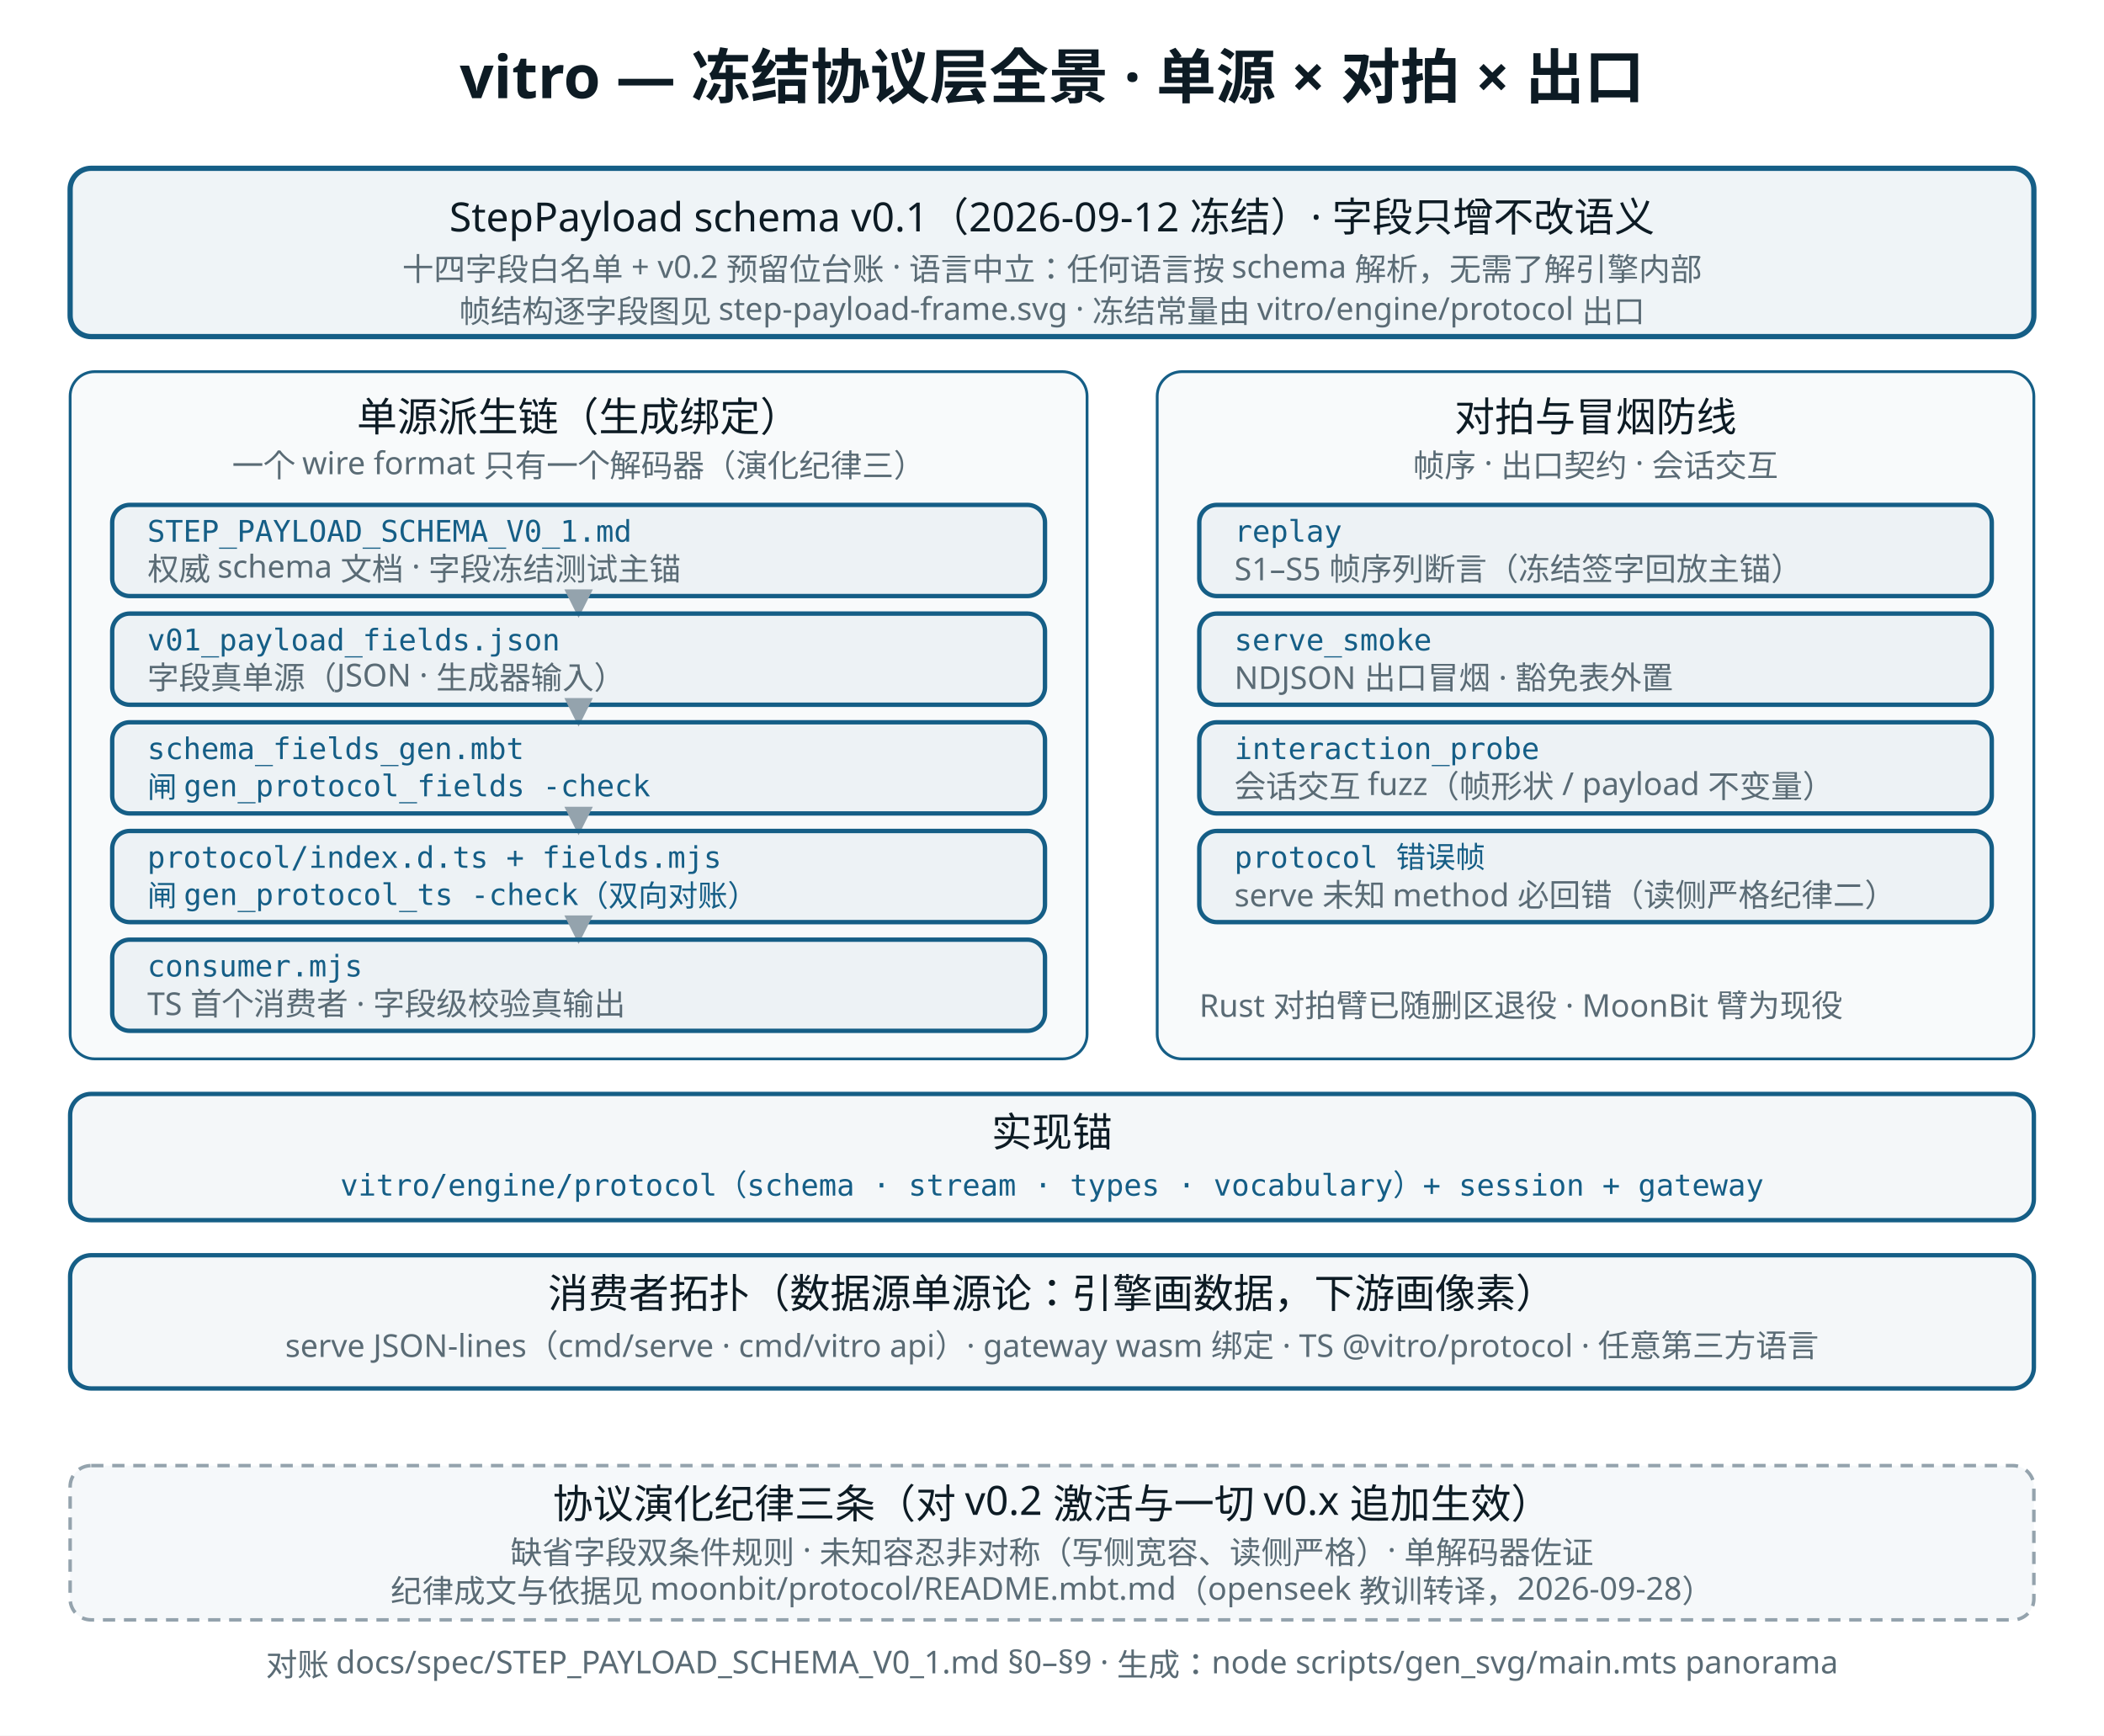
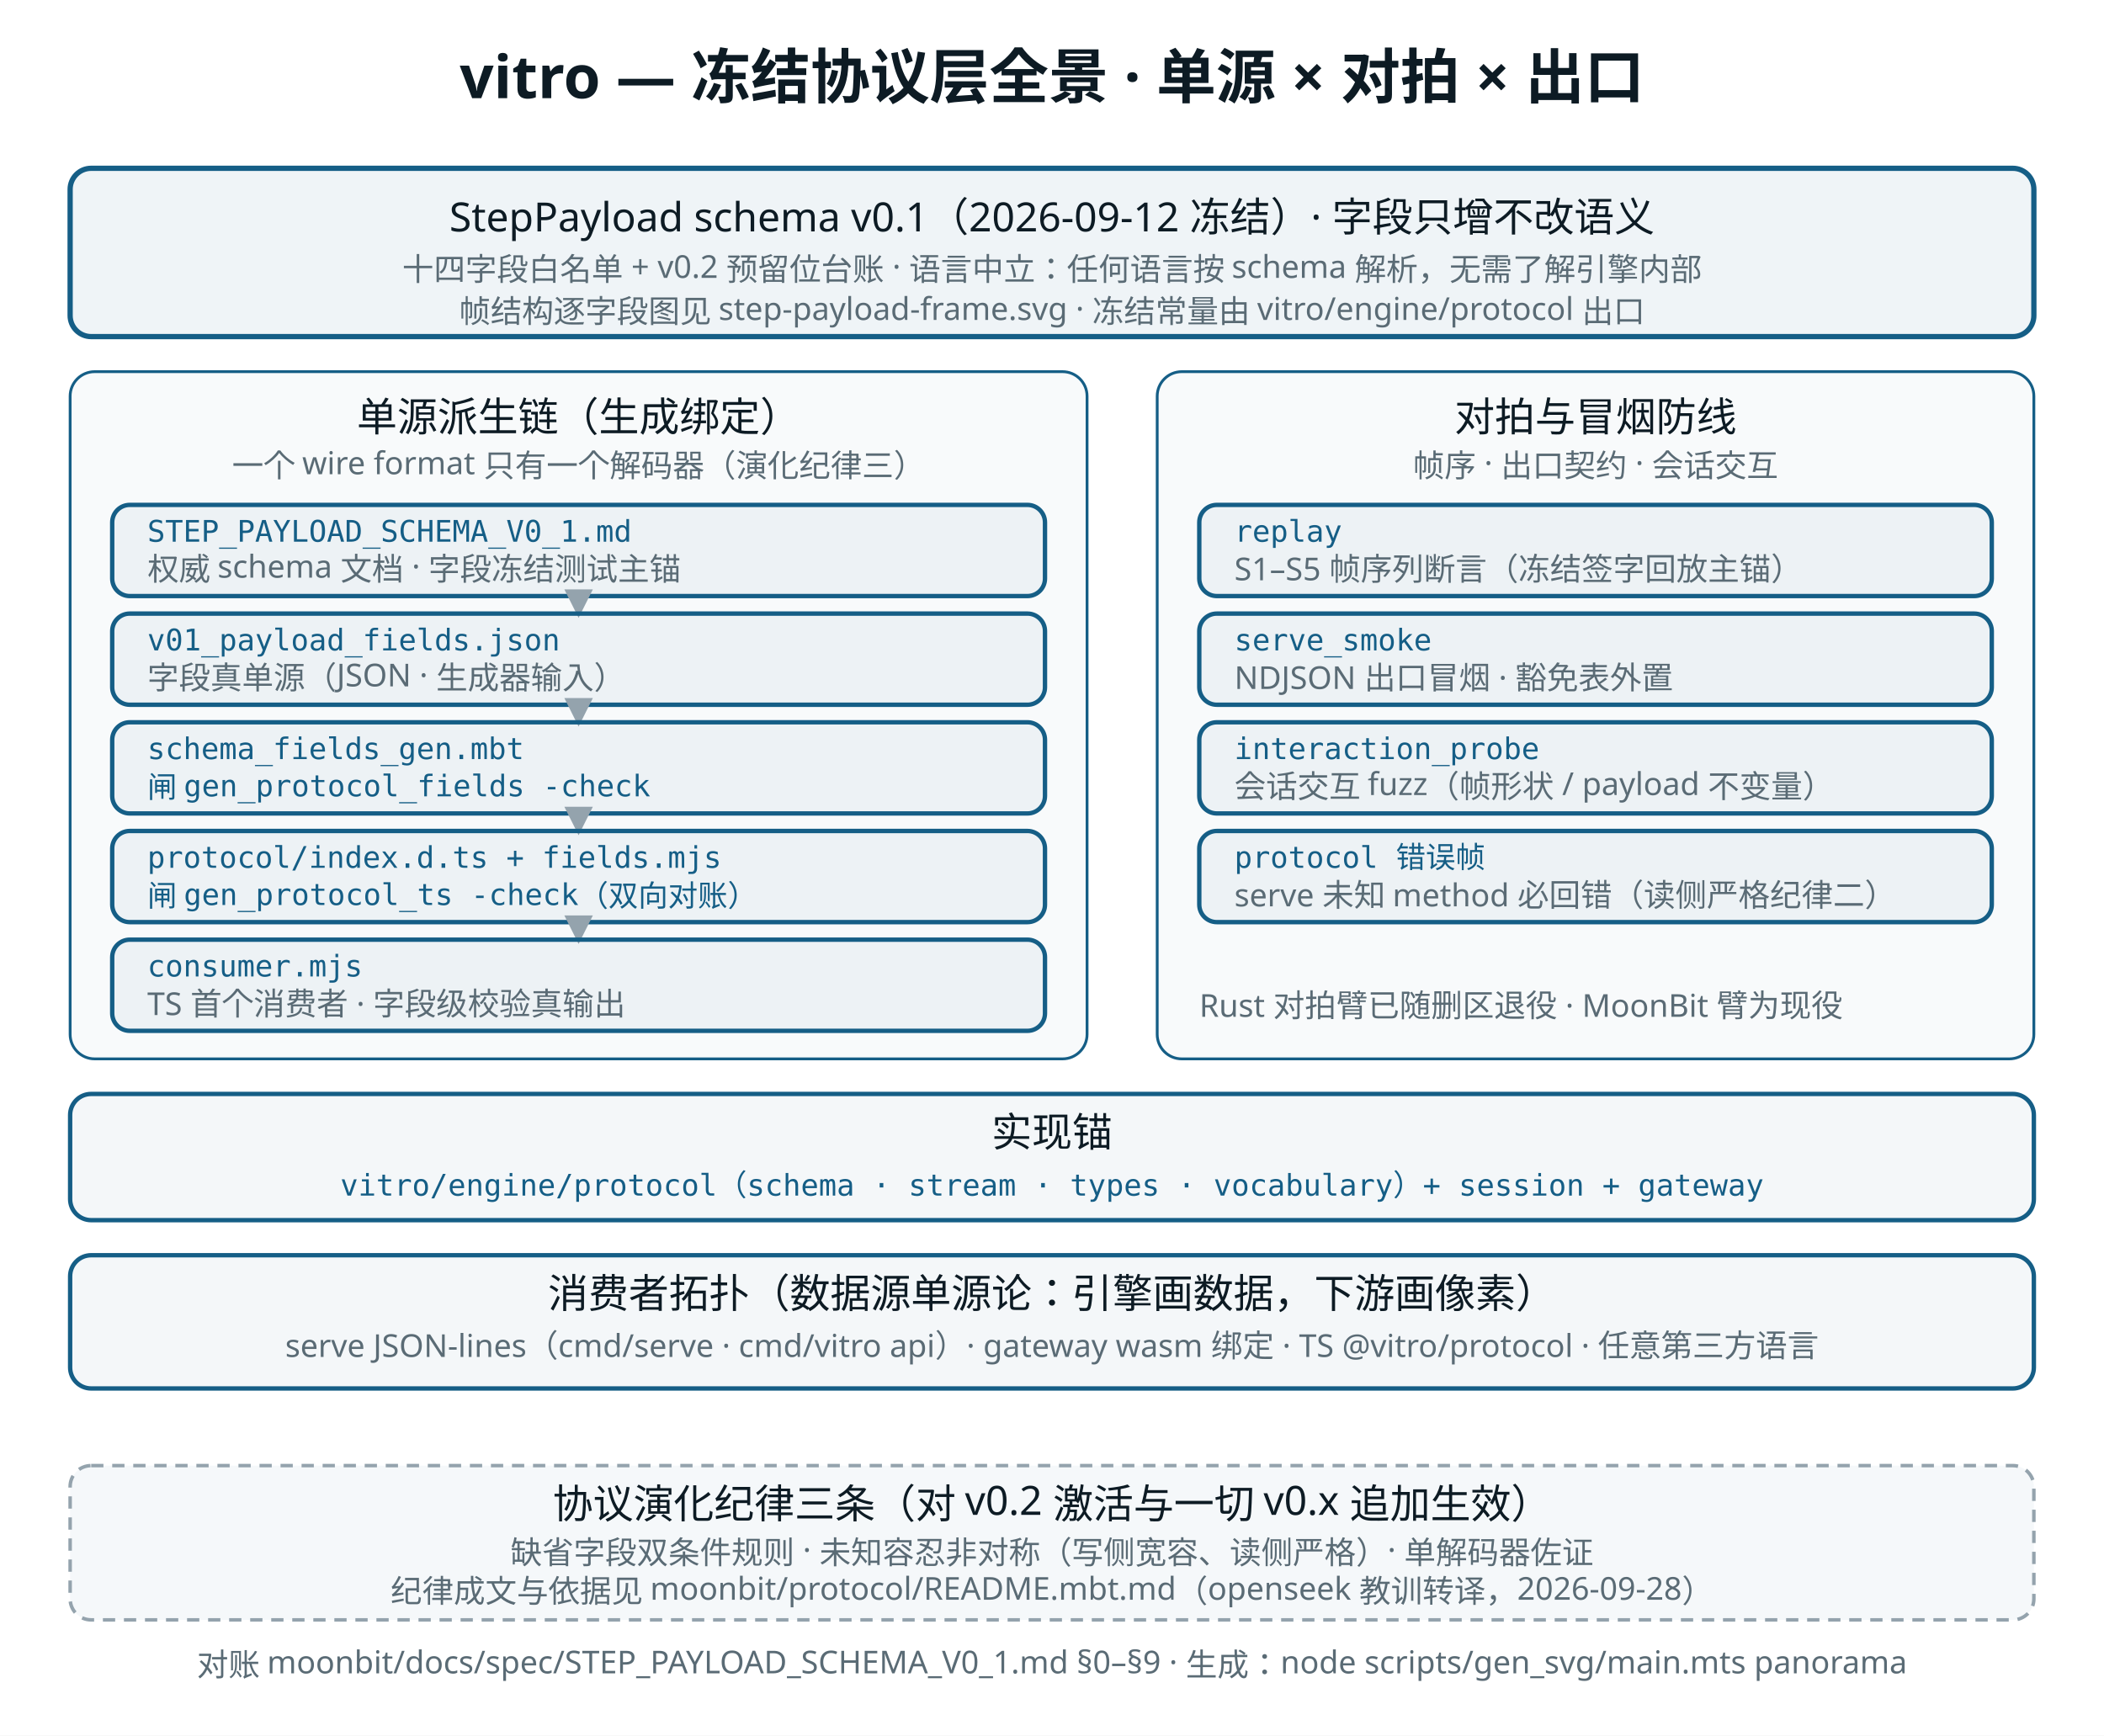
<svg xmlns="http://www.w3.org/2000/svg" viewBox="0 0 1200 990" role="img" aria-label="vitro 冻结协议层全景">
  <style>
    .bg     { fill: #FFFFFF; }
    .core   { fill: #155E86; fill-opacity: .07; stroke: #155E86; stroke-width: 3; }
    .card   { fill: #155E86; fill-opacity: .05; stroke: #155E86; stroke-width: 2.5; }
    .cons   { fill: none; stroke: #94A3AD; stroke-width: 2; }
    .warn   { fill: #155E86; fill-opacity: .04; stroke: #94A3AD; stroke-width: 2; stroke-dasharray: 7 5; }
    .plan   { fill: none; stroke: #94A3AD; stroke-width: 1.8; stroke-dasharray: 5 4; }
    .line   { stroke: #94A3AD; stroke-width: 3; fill: none; }
    .edge   { stroke: #94A3AD; stroke-width: 2.5; fill: none; }
    .ahf    { fill: #94A3AD; stroke: none; }
    .tn     { font-family: "Consolas","Cascadia Mono",monospace; font-size: 17px; fill: #155E86; stroke: none; }
    .zone   { fill: #155E86; fill-opacity: .028; stroke: #155E86; stroke-width: 1.6; }
    .tt     { font-family: "Segoe UI","Microsoft YaHei",sans-serif; font-size: 34px; font-weight: 600; fill: #0D1B24; stroke: none; }
    .t      { font-family: "Segoe UI","Microsoft YaHei",sans-serif; font-size: 23px; fill: #0D1B24; stroke: none; }
    .ts     { font-family: "Consolas","Cascadia Mono",monospace; font-size: 21px; fill: #155E86; stroke: none; }
    .tm     { font-family: "Segoe UI","Microsoft YaHei",sans-serif; font-size: 20px; fill: #5A6B75; stroke: none; }
    .tc     { font-family: "Segoe UI","Microsoft YaHei",sans-serif; font-size: 18px; fill: #5A6B75; stroke: none; }
    @media (prefers-color-scheme: dark) {
      .bg   { fill: #0D1B24; }
      .core { stroke: #4FB3E8; fill: #4FB3E8; fill-opacity: .1; }
      .card { stroke: #4FB3E8; fill: #4FB3E8; fill-opacity: .07; }
      .zone { stroke: #4FB3E8; fill: #4FB3E8; fill-opacity: .05; }
      .cons, .warn, .plan { stroke: #5A6B75; }
      .line, .edge { stroke: #5A6B75; }
      .ahf  { fill: #5A6B75; }
      .tt, .t { fill: #E9F1F7; }
      .ts, .tn { fill: #4FB3E8; }
      .tm, .tc { fill: #94A3AD; }
    }
  </style>
  <rect class="bg" width="1200" height="990" />
  <defs>
    <marker id="ah" viewBox="0 0 10 10" refX="8.5" refY="5" markerWidth="6.5" markerHeight="6.5" orient="auto-start-reverse">
      <path d="M0,0 L10,5 L0,10 z" class="ahf" />
    </marker>
  </defs>
  <text class="tt" x="600" y="56" text-anchor="middle">vitro — 冻结协议层全景 · 单源 × 对拍 × 出口</text>
  <rect class="core" x="40" y="96" width="1120" height="96" rx="12" />
  <text class="t" x="600" y="132" text-anchor="middle">StepPayload schema v0.1（2026-09-12 冻结）· 字段只增不改语义</text>
  <text class="tc" x="600" y="160" text-anchor="middle">十四字段白名单 + v0.2 预留位台账 · 语言中立：任何语言按 schema 解析，无需了解引擎内部</text>
  <text class="tc" x="600" y="184" text-anchor="middle">帧结构逐字段图见 step-payload-frame.svg · 冻结常量由 vitro/engine/protocol 出口</text>
  <rect class="zone" x="40" y="212" width="580" height="392" rx="14" />
  <text class="t" x="330" y="246" text-anchor="middle">单源派生链（生成绑定）</text>
  <text class="tc" x="330" y="272" text-anchor="middle">一个 wire format 只有一个解码器（演化纪律三）</text>
  <rect class="card" x="64" y="288" width="532" height="52" rx="10" />
  <text class="tn" x="84" y="309" text-anchor="start">STEP_PAYLOAD_SCHEMA_V0_1.md</text>
  <text class="tc" x="84" y="331" text-anchor="start">权威 schema 文档 · 字段冻结测试主锚</text>
  <line class="edge" x1="330" y1="340" x2="330" y2="350" marker-end="url(#ah)" />
  <rect class="card" x="64" y="350" width="532" height="52" rx="10" />
  <text class="tn" x="84" y="371" text-anchor="start">v01_payload_fields.json</text>
  <text class="tc" x="84" y="393" text-anchor="start">字段真单源（JSON · 生成器输入）</text>
  <line class="edge" x1="330" y1="402" x2="330" y2="412" marker-end="url(#ah)" />
  <rect class="card" x="64" y="412" width="532" height="52" rx="10" />
  <text class="tn" x="84" y="433" text-anchor="start">schema_fields_gen.mbt</text>
  <text class="tn" x="84" y="455" text-anchor="start">闸 gen_protocol_fields -check</text>
  <line class="edge" x1="330" y1="464" x2="330" y2="474" marker-end="url(#ah)" />
  <rect class="card" x="64" y="474" width="532" height="52" rx="10" />
  <text class="tn" x="84" y="495" text-anchor="start">protocol/index.d.ts + fields.mjs</text>
  <text class="tn" x="84" y="517" text-anchor="start">闸 gen_protocol_ts -check（双向对账）</text>
  <line class="edge" x1="330" y1="526" x2="330" y2="536" marker-end="url(#ah)" />
  <rect class="card" x="64" y="536" width="532" height="52" rx="10" />
  <text class="tn" x="84" y="557" text-anchor="start">consumer.mjs</text>
  <text class="tc" x="84" y="579" text-anchor="start">TS 首个消费者 · 字段级校验真输出</text>
  <rect class="zone" x="660" y="212" width="500" height="392" rx="14" />
  <text class="t" x="910" y="246" text-anchor="middle">对拍与冒烟防线</text>
  <text class="tc" x="910" y="272" text-anchor="middle">帧序 · 出口契约 · 会话交互</text>
  <rect class="card" x="684" y="288" width="452" height="52" rx="10" />
  <text class="tn" x="704" y="309" text-anchor="start">replay</text>
  <text class="tc" x="704" y="331" text-anchor="start">S1–S5 帧序列断言（冻结签字回放主锚）</text>
  <rect class="card" x="684" y="350" width="452" height="52" rx="10" />
  <text class="tn" x="704" y="371" text-anchor="start">serve_smoke</text>
  <text class="tc" x="704" y="393" text-anchor="start">NDJSON 出口冒烟 · 豁免表外置</text>
  <rect class="card" x="684" y="412" width="452" height="52" rx="10" />
  <text class="tn" x="704" y="433" text-anchor="start">interaction_probe</text>
  <text class="tc" x="704" y="455" text-anchor="start">会话交互 fuzz（帧形状 / payload 不变量）</text>
  <rect class="card" x="684" y="474" width="452" height="52" rx="10" />
  <text class="tn" x="704" y="495" text-anchor="start">protocol 错误帧</text>
  <text class="tc" x="704" y="517" text-anchor="start">serve 未知 method 必回错（读侧严格纪律二）</text>
  <text class="tc" x="684" y="580" text-anchor="start">Rust 对拍臂已随删区退役 · MoonBit 臂为现役</text>
  <rect class="card" x="40" y="624" width="1120" height="72" rx="12" />
  <text class="t" x="600" y="654" text-anchor="middle">实现锚</text>
  <text class="tn" x="600" y="682" text-anchor="middle">vitro/engine/protocol（schema · stream · types · vocabulary）+ session + gateway</text>
  <rect class="card" x="40" y="716" width="1120" height="76" rx="12" />
  <text class="t" x="600" y="746" text-anchor="middle">消费者拓扑（数据源单源论：引擎画数据，下游画像素）</text>
  <text class="tc" x="600" y="774" text-anchor="middle">serve JSON-lines（cmd/serve · cmd/vitro api）· gateway wasm 绑定 · TS @vitro/protocol · 任意第三方语言</text>
  <rect class="warn" x="40" y="836" width="1120" height="88" rx="12" />
  <text class="t" x="600" y="866" text-anchor="middle">协议演化纪律三条（对 v0.2 激活与一切 v0.x 追加生效）</text>
  <text class="tc" x="600" y="892" text-anchor="middle">缺省字段双条件规则 · 未知容忍非对称（写侧宽容、读侧严格）· 单解码器佐证</text>
  <text class="tc" x="600" y="914" text-anchor="middle">纪律成文与依据见 moonbit/protocol/README.mbt.md（openseek 教训转译，2026-09-28）</text>
-   <text class="tc" x="600" y="956" text-anchor="middle">对账 docs/spec/STEP_PAYLOAD_SCHEMA_V0_1.md §0–§9 · 生成：node scripts/gen_svg/main.mts panorama</text>
+   <text class="tc" x="600" y="956" text-anchor="middle">对账 moonbit/docs/spec/STEP_PAYLOAD_SCHEMA_V0_1.md §0–§9 · 生成：node scripts/gen_svg/main.mts panorama</text>
</svg>
